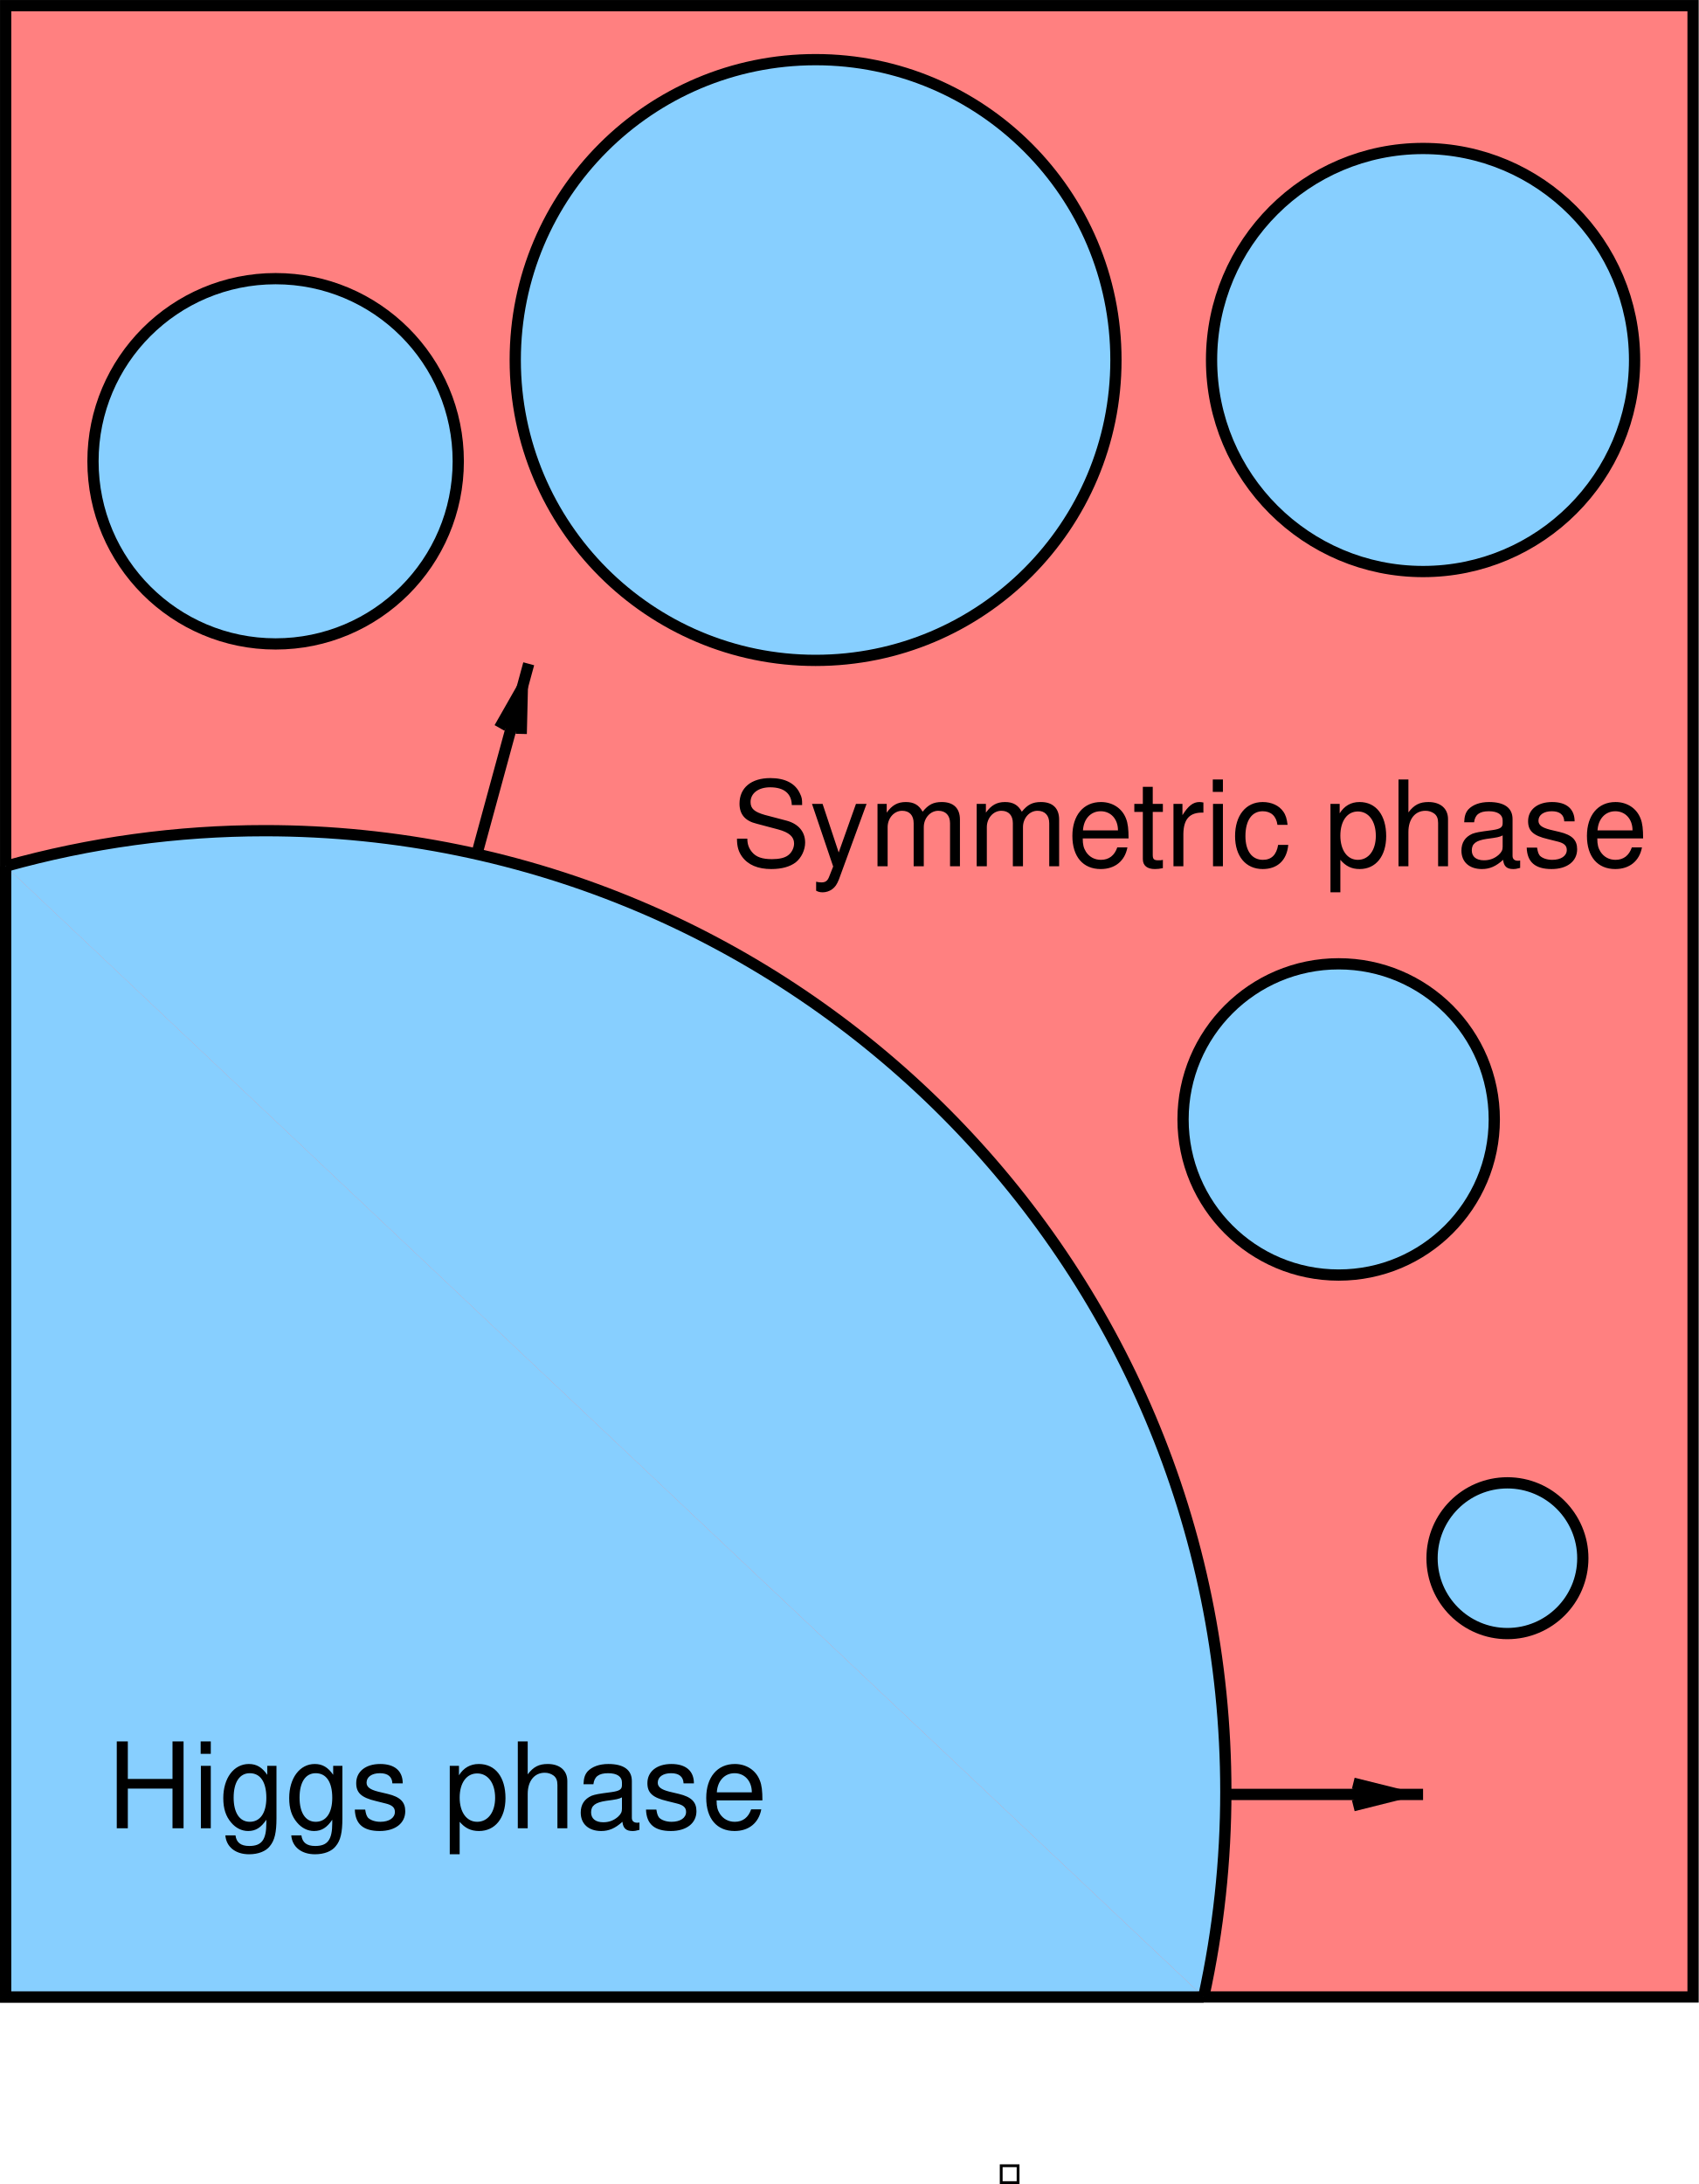
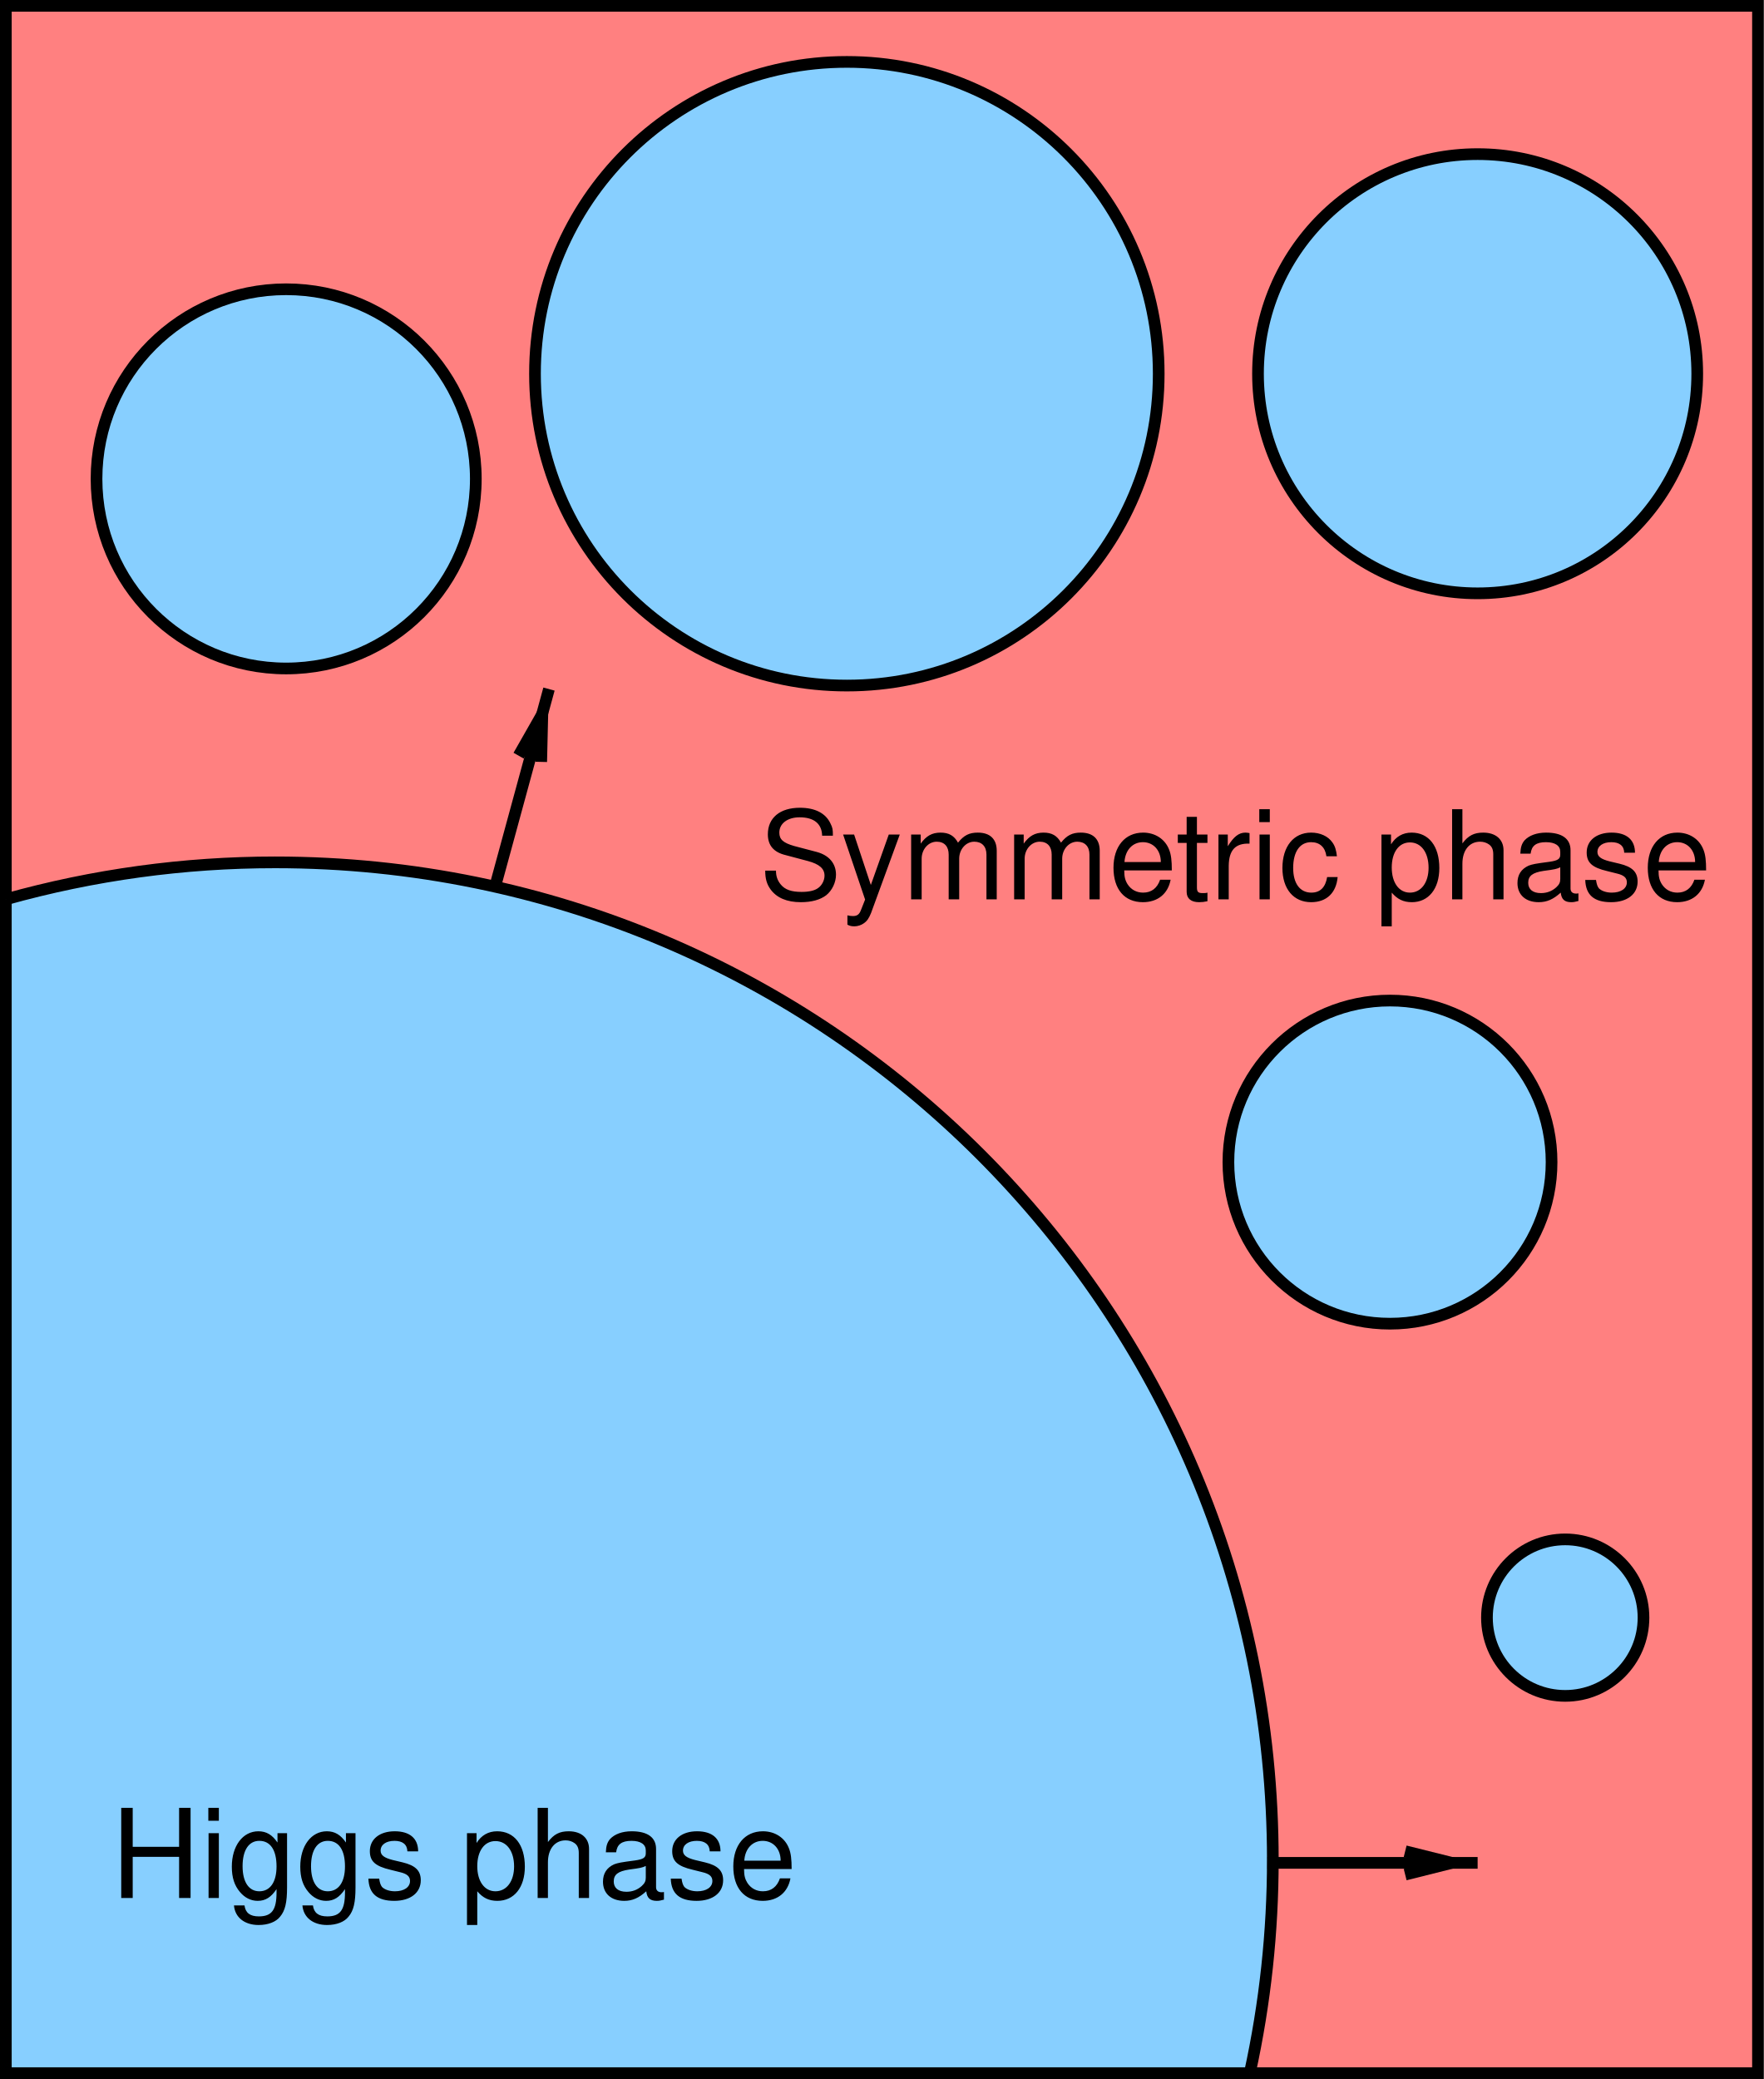
- <svg xmlns="http://www.w3.org/2000/svg" version="1.1" id="svg2" width="153.679" height="197.569" viewBox="0 0 153.679 197.569">
+ <svg xmlns="http://www.w3.org/2000/svg" version="1.1" id="svg2" width="153.679" height="181.158" viewBox="0.002 0.002 153.679 181.158">
  <defs id="defs6">
    <clipPath clipPathUnits="userSpaceOnUse" id="clipPath22">
      <path d="M 0,0 H 116 V 149 H 0 Z" id="path20" />
    </clipPath>
    <clipPath clipPathUnits="userSpaceOnUse" id="clipPath74">
      <path d="m -0.449,-0.652 v 149.05 H 115.883 V -0.652 Z m 92.273,123.164 h 5.117 v -1.528 h -5.117 l 3.055,0.762 z" id="path72" />
    </clipPath>
    <clipPath clipPathUnits="userSpaceOnUse" id="clipPath84">
      <path d="M 0,0 H 116 V 149 H 0 Z" id="path82" />
    </clipPath>
    <clipPath clipPathUnits="userSpaceOnUse" id="clipPath98">
      <path d="M 0,0 H 116 V 149 H 0 Z" id="path96" />
    </clipPath>
    <clipPath clipPathUnits="userSpaceOnUse" id="clipPath116">
      <path d="M 0,0 H 116 V 149 H 0 Z" id="path114" />
    </clipPath>
    <clipPath clipPathUnits="userSpaceOnUse" id="clipPath130">
      <path d="m -0.449,-0.652 v 149.05 H 115.883 V -0.652 Z m 35.816,50.445 1.324,-4.938 -1.453,-0.406 -1.347,4.938 1.55,-2.723 z" id="path128" />
    </clipPath>
    <clipPath clipPathUnits="userSpaceOnUse" id="clipPath140">
      <path d="M 0,0 H 116 V 149 H 0 Z" id="path138" />
    </clipPath>
    <clipPath clipPathUnits="userSpaceOnUse" id="clipPath154">
      <path d="M 0,0 H 116 V 149 H 0 Z" id="path152" />
    </clipPath>
    <clipPath clipPathUnits="userSpaceOnUse" id="clipPath172">
      <path d="M 0,0 H 116 V 149 H 0 Z" id="path170" />
    </clipPath>
  </defs>
  <g id="g8" transform="matrix(1.333333,0,0,1.333333,0,1.605897e-6)">
    <g id="g10" />
    <g id="g12">
      <g id="g14">
        <g id="g16">
          <g id="g18" clip-path="url(#clipPath22)">
            <g id="g24">
              <g id="g26" transform="scale(1,-1)">
                <path d="M 0.383,-0.383 H 114.879 V -135.488 H 0.383 Z" style="fill:#ff8080;fill-opacity:1;fill-rule:evenodd;stroke:#000000;stroke-width:0.763;stroke-linecap:butt;stroke-linejoin:miter;stroke-miterlimit:10;stroke-dasharray:none;stroke-opacity:1" id="path28" />
              </g>
-               <path d="m 0.379,58.773 c 5.726,-1.601 11.644,-2.418 17.594,-2.418 36.011,0 65.203,29.196 65.203,65.207 0,4.684 -0.504,9.352 -1.504,13.926" style="fill:#87cfff;fill-opacity:1;fill-rule:evenodd;stroke:none" id="path30" />
+               <path d="m 0.379,58.773 c 5.726,-1.601 11.644,-2.418 17.594,-2.418 36.011,0 65.203,29.196 65.203,65.207 0,4.684 -0.504,9.352 -1.504,13.926 H 0.379 Z" style="fill:#87cfff;fill-opacity:1;fill-rule:evenodd;stroke:none" id="path30" />
              <g id="g32" transform="scale(1,-1)">
                <path d="m 0.383,-58.773 c 5.722,1.601 11.64,2.414 17.59,2.414 36.011,0 65.203,-29.192 65.203,-65.203 0,-4.684 -0.504,-9.352 -1.504,-13.926" style="fill:none;stroke:#000000;stroke-width:0.763;stroke-linecap:butt;stroke-linejoin:miter;stroke-miterlimit:10;stroke-dasharray:none;stroke-opacity:1" id="path34" />
              </g>
              <path d="m 75.719,24.426 c 0,11.254 -9.125,20.379 -20.379,20.379 -11.254,0 -20.379,-9.125 -20.379,-20.379 0,-11.254 9.125,-20.379 20.379,-20.379 11.254,0 20.379,9.125 20.379,20.379" style="fill:#87cfff;fill-opacity:1;fill-rule:evenodd;stroke:none" id="path36" />
              <g id="g38" transform="scale(1,-1)">
                <path d="m 75.719,-24.426 c 0,-11.254 -9.125,-20.379 -20.379,-20.379 -11.254,0 -20.379,9.125 -20.379,20.379 0,11.254 9.125,20.379 20.379,20.379 11.254,0 20.379,-9.125 20.379,-20.379 z" style="fill:none;stroke:#000000;stroke-width:0.763;stroke-linecap:butt;stroke-linejoin:miter;stroke-miterlimit:10;stroke-dasharray:none;stroke-opacity:1" id="path40" />
              </g>
              <path d="m 110.91,24.426 c 0,7.926 -6.426,14.351 -14.351,14.351 -7.926,0 -14.352,-6.425 -14.352,-14.351 0,-7.926 6.426,-14.352 14.352,-14.352 7.925,0 14.351,6.426 14.351,14.352" style="fill:#87cfff;fill-opacity:1;fill-rule:evenodd;stroke:none" id="path42" />
              <g id="g44" transform="scale(1,-1)">
                <path d="m 110.91,-24.426 c 0,-7.926 -6.426,-14.351 -14.351,-14.351 -7.926,0 -14.352,6.425 -14.352,14.351 0,7.926 6.426,14.352 14.352,14.352 7.925,0 14.351,-6.426 14.351,-14.352 z" style="fill:none;stroke:#000000;stroke-width:0.763;stroke-linecap:butt;stroke-linejoin:miter;stroke-miterlimit:10;stroke-dasharray:none;stroke-opacity:1" id="path46" />
              </g>
              <path d="m 101.391,75.949 c 0,5.832 -4.727,10.559 -10.559,10.559 -5.832,0 -10.559,-4.727 -10.559,-10.559 0,-5.832 4.727,-10.558 10.559,-10.558 5.832,0 10.559,4.726 10.559,10.558" style="fill:#87cfff;fill-opacity:1;fill-rule:evenodd;stroke:none" id="path48" />
              <g id="g50" transform="scale(1,-1)">
                <path d="m 101.391,-75.949 c 0,-5.832 -4.727,-10.559 -10.559,-10.559 -5.832,0 -10.559,4.727 -10.559,10.559 0,5.832 4.727,10.558 10.559,10.558 5.832,0 10.559,-4.726 10.559,-10.558 z" style="fill:none;stroke:#000000;stroke-width:0.763;stroke-linecap:butt;stroke-linejoin:miter;stroke-miterlimit:10;stroke-dasharray:none;stroke-opacity:1" id="path52" />
              </g>
              <path d="m 107.398,105.719 c 0,2.824 -2.293,5.113 -5.117,5.113 -2.824,0 -5.113,-2.289 -5.113,-5.113 0,-2.824 2.289,-5.114 5.113,-5.114 2.824,0 5.117,2.29 5.117,5.114" style="fill:#87cfff;fill-opacity:1;fill-rule:evenodd;stroke:none" id="path54" />
              <g id="g56" transform="scale(1,-1)">
                <path d="m 107.398,-105.719 c 0,-2.824 -2.293,-5.113 -5.117,-5.113 -2.824,0 -5.113,2.289 -5.113,5.113 0,2.824 2.289,5.114 5.113,5.114 2.824,0 5.117,-2.29 5.117,-5.114 z" style="fill:none;stroke:#000000;stroke-width:0.763;stroke-linecap:butt;stroke-linejoin:miter;stroke-miterlimit:10;stroke-dasharray:none;stroke-opacity:1" id="path58" />
              </g>
-               <g id="g60" transform="scale(1,-1)">
-                 <path d="m 67.934,-146.938 h 1.145 v -1.145 h -1.145 z" style="fill:none;stroke:#000000;stroke-width:0.191;stroke-linecap:butt;stroke-linejoin:miter;stroke-miterlimit:10;stroke-dasharray:none;stroke-opacity:1" id="path62" />
-               </g>
              <g id="g64" transform="scale(1,-1)">
-                 <path d="m 0.383,-58.773 v -76.715 h 81.289" style="fill:#87cfff;fill-opacity:1;fill-rule:evenodd;stroke:#000000;stroke-width:0.763;stroke-linecap:butt;stroke-linejoin:miter;stroke-miterlimit:10;stroke-dasharray:none;stroke-opacity:1" id="path66" />
+                 <path d="m 0.383,-58.773 v -76.715 h 81.289" style="fill:none;fill-rule:evenodd;stroke:#000000;stroke-width:0.763;stroke-linecap:butt;stroke-linejoin:miter;stroke-miterlimit:10;stroke-dasharray:none;stroke-opacity:1" id="path66" />
              </g>
            </g>
          </g>
        </g>
      </g>
    </g>
    <g id="g68">
      <g id="g70" clip-path="url(#clipPath74)">
        <g id="g76">
          <g id="g78">
            <g id="g80" clip-path="url(#clipPath84)">
              <g id="g86" />
              <g id="g88">
                <g id="g90">
                  <g id="g92">
                    <g id="g94" clip-path="url(#clipPath98)">
                      <g id="g100">
                        <g id="g102" transform="scale(1,-1)">
                          <path d="M 82.82,-121.746 H 96.559" style="fill:none;stroke:#000000;stroke-width:0.763;stroke-linecap:butt;stroke-linejoin:miter;stroke-miterlimit:10;stroke-dasharray:none;stroke-opacity:1" id="path104" />
                        </g>
                      </g>
                    </g>
                  </g>
                </g>
              </g>
            </g>
          </g>
        </g>
      </g>
    </g>
    <g id="g106">
      <g id="g108">
        <g id="g110">
          <g id="g112" clip-path="url(#clipPath116)">
            <g id="g118">
              <g id="g120" transform="scale(1,-1)">
                <path d="m 91.824,-122.512 3.055,0.766 -3.055,0.762" style="fill:none;stroke:#000000;stroke-width:0.763;stroke-linecap:butt;stroke-linejoin:miter;stroke-miterlimit:10;stroke-dasharray:none;stroke-opacity:1" id="path122" />
              </g>
            </g>
          </g>
        </g>
      </g>
    </g>
    <g id="g124">
      <g id="g126" clip-path="url(#clipPath130)">
        <g id="g132">
          <g id="g134">
            <g id="g136" clip-path="url(#clipPath140)">
              <g id="g142" />
              <g id="g144">
                <g id="g146">
                  <g id="g148">
                    <g id="g150" clip-path="url(#clipPath154)">
                      <g id="g156">
                        <g id="g158" transform="scale(1,-1)">
                          <path d="m 32.441,-57.629 3.434,12.594" style="fill:#87cfff;fill-opacity:1;fill-rule:evenodd;stroke:#000000;stroke-width:0.763;stroke-linecap:butt;stroke-linejoin:miter;stroke-miterlimit:10;stroke-dasharray:none;stroke-opacity:1" id="path160" />
                        </g>
                      </g>
                    </g>
                  </g>
                </g>
              </g>
            </g>
          </g>
        </g>
      </g>
    </g>
    <g id="g162">
      <g id="g164">
        <g id="g166">
          <g id="g168" clip-path="url(#clipPath172)">
            <g id="g174">
              <g id="g176" transform="scale(1,-1)">
                <path d="m 35.367,-49.793 0.074,3.129 -1.55,-2.723" style="fill:none;stroke:#000000;stroke-width:0.763;stroke-linecap:butt;stroke-linejoin:miter;stroke-miterlimit:10;stroke-dasharray:none;stroke-opacity:1" id="path178" />
              </g>
              <text xml:space="preserve" transform="translate(49.61503,58.77454)" style="font-variant:normal;font-weight:normal;font-size:8.078px;font-family:'Nimbus Sans';-inkscape-font-specification:NimbusSans-Regular;writing-mode:lr-tb;fill:#000000;fill-opacity:1;fill-rule:nonzero;stroke:none" id="text184">
                <tspan x="0 5.388 9.427 16.157 22.886 27.377 29.623 32.313 34.107 38.146 40.392 44.883 49.375 53.866 57.905" y="0" id="tspan180">Symmetric phase</tspan>
                <tspan x="-42.363 -36.531 -34.737 -30.246 -25.754 -21.715 -19.469 -14.978 -10.486 -5.995 -1.956" y="65.263" id="tspan182">Higgs phase</tspan>
              </text>
              <path d="m 31.094,31.297 c 0,6.844 -5.551,12.391 -12.395,12.391 -6.84,0 -12.39,-5.547 -12.39,-12.391 0,-6.844 5.55,-12.391 12.39,-12.391 6.844,0 12.395,5.547 12.395,12.391" style="fill:#87cfff;fill-opacity:1;fill-rule:evenodd;stroke:none" id="path186" />
              <g id="g188" transform="scale(1,-1)">
                <path d="m 31.094,-31.297 c 0,-6.844 -5.551,-12.391 -12.395,-12.391 -6.84,0 -12.39,5.547 -12.39,12.391 0,6.844 5.55,12.391 12.39,12.391 6.844,0 12.395,-5.547 12.395,-12.391 z" style="fill:none;stroke:#000000;stroke-width:0.763;stroke-linecap:butt;stroke-linejoin:miter;stroke-miterlimit:10;stroke-dasharray:none;stroke-opacity:1" id="path190" />
              </g>
            </g>
          </g>
        </g>
      </g>
    </g>
  </g>
</svg>
